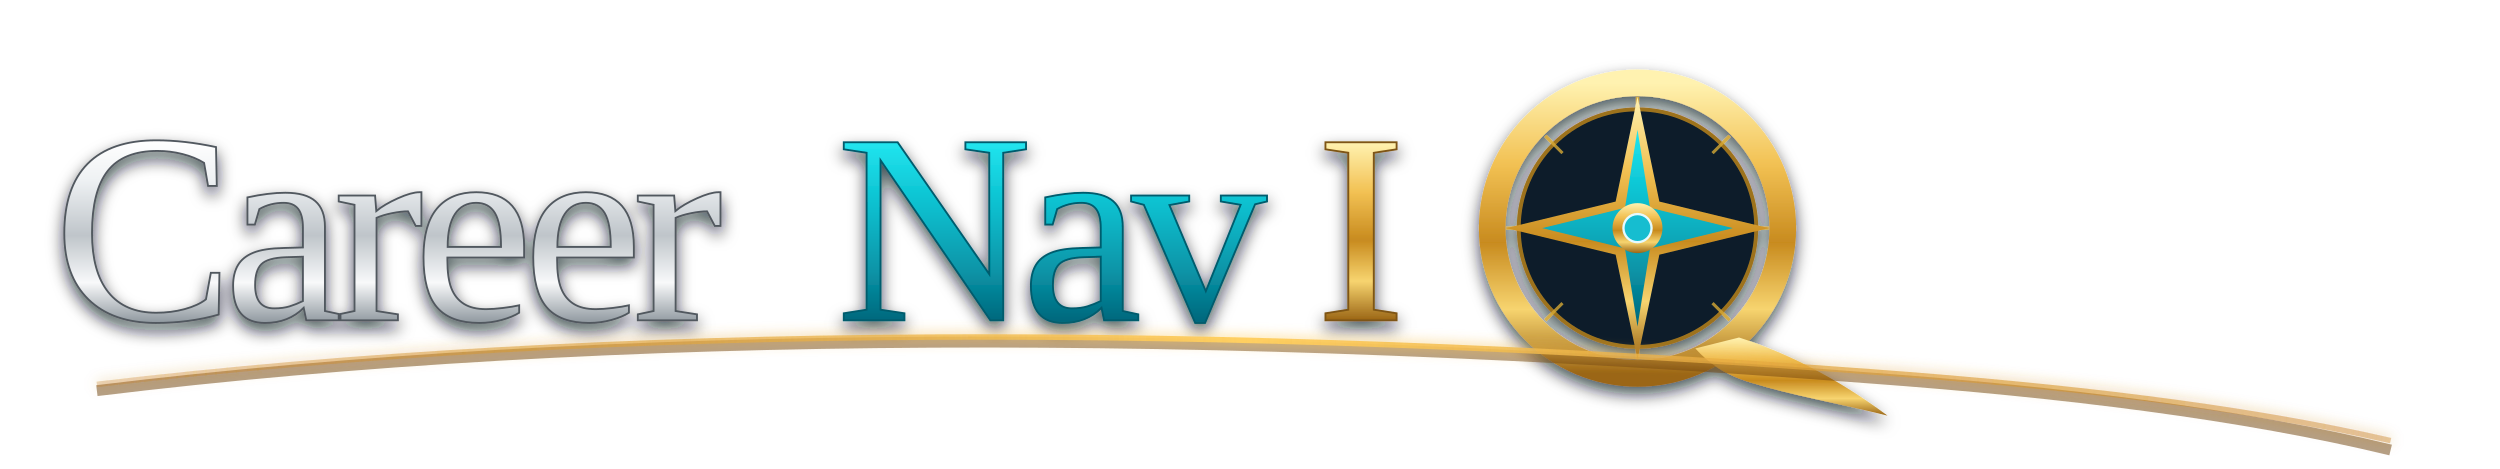
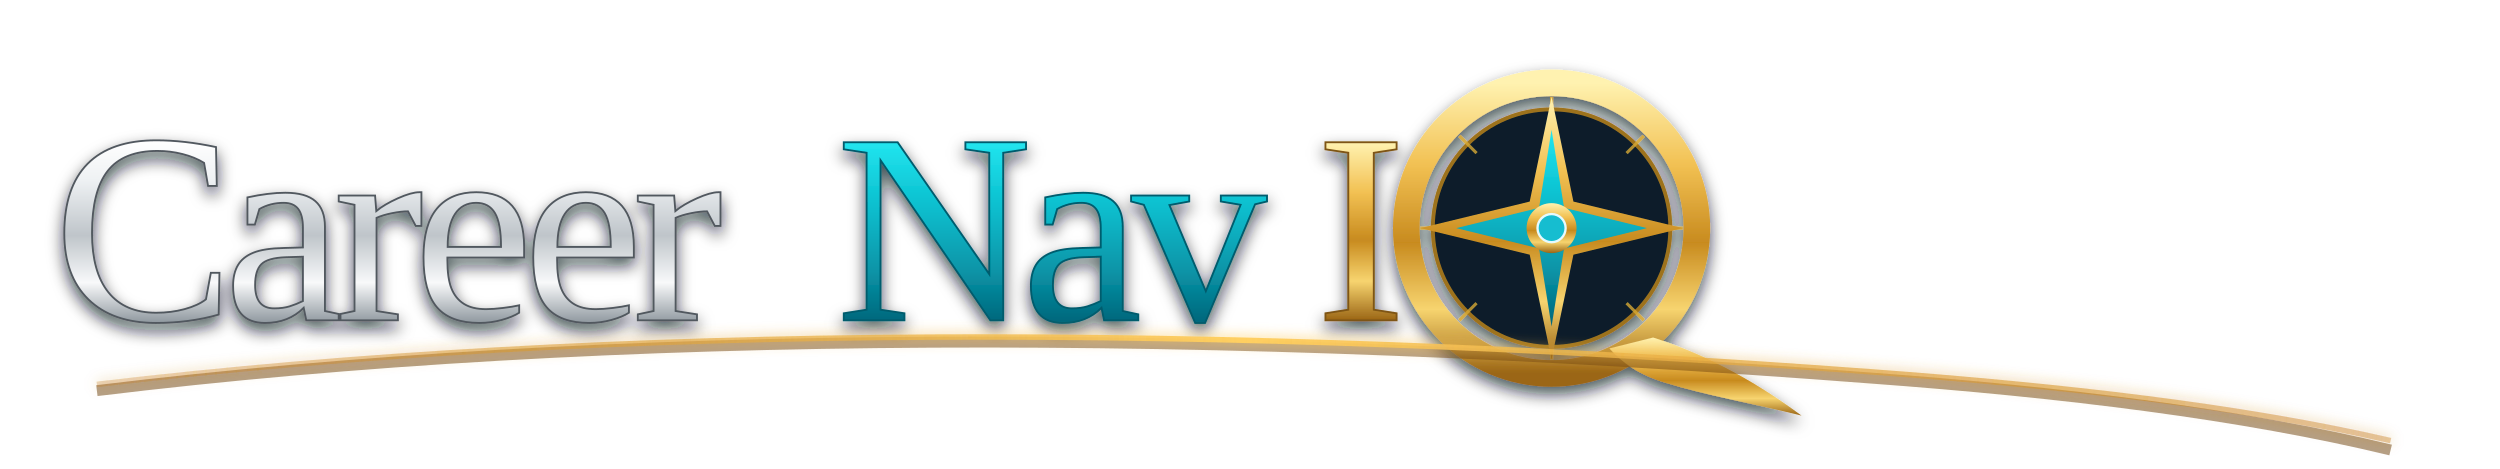
<svg xmlns="http://www.w3.org/2000/svg" viewBox="0 0 1600 300" role="img" aria-labelledby="title desc">
  <defs>
    <linearGradient id="silver" x1="0" y1="0" x2="0" y2="1">
      <stop offset="0" stop-color="#ffffff" />
      <stop offset="0.22" stop-color="#eef1f3" />
      <stop offset="0.52" stop-color="#bfc5ca" />
      <stop offset="0.78" stop-color="#f8f9fa" />
      <stop offset="1" stop-color="#8f989f" />
    </linearGradient>
    <linearGradient id="teal" x1="0" y1="0" x2="0" y2="1">
      <stop offset="0" stop-color="#22e5ef" />
      <stop offset="0.38" stop-color="#08bccc" />
      <stop offset="0.72" stop-color="#0793a6" />
      <stop offset="1" stop-color="#05667b" />
    </linearGradient>
    <linearGradient id="gold" x1="0" y1="0" x2="0" y2="1">
      <stop offset="0" stop-color="#fff2b0" />
      <stop offset="0.28" stop-color="#f2c153" />
      <stop offset="0.55" stop-color="#c88b1f" />
      <stop offset="0.78" stop-color="#f7d46f" />
      <stop offset="1" stop-color="#9b6615" />
    </linearGradient>
    <linearGradient id="goldLine" x1="0" y1="0" x2="1" y2="0">
      <stop offset="0" stop-color="#c67c16" stop-opacity=".3" />
      <stop offset=".5" stop-color="#ffcf61" />
      <stop offset="1" stop-color="#c67c16" stop-opacity=".4" />
    </linearGradient>
    <filter id="shadow" x="-20%" y="-25%" width="140%" height="160%">
      <feDropShadow dx="0" dy="5" stdDeviation="5" flood-color="#00101e" flood-opacity=".72" />
    </filter>
    <filter id="glow" x="-50%" y="-50%" width="200%" height="200%">
      <feGaussianBlur stdDeviation="4" result="blur" />
      <feMerge>
        <feMergeNode in="blur" />
        <feMergeNode in="SourceGraphic" />
      </feMerge>
    </filter>
  </defs>
  <g filter="url(#shadow)">
    <text x="34" y="205" font-family="Georgia, 'Times New Roman', serif" font-size="174" font-weight="500" letter-spacing="-7" fill="url(#silver)" stroke="#51585f" stroke-width="1.2">Career</text>
    <text x="535" y="205" font-family="Georgia, 'Times New Roman', serif" font-size="174" font-weight="500" letter-spacing="-7" fill="url(#teal)" stroke="#025b6d" stroke-width="1.2">Nav</text>
    <text x="842" y="205" font-family="Georgia, 'Times New Roman', serif" font-size="174" font-weight="500" fill="url(#gold)" stroke="#7e5513" stroke-width="1.2">I</text>
-     <g transform="translate(930 28)">
+     <g transform="translate(875 28)">
      <circle cx="118" cy="118" r="93" fill="none" stroke="url(#gold)" stroke-width="17" />
      <circle cx="118" cy="118" r="76" fill="#071b2c" stroke="#9d721f" stroke-width="2.5" />
      <g fill="none" stroke="#d8a933" stroke-width="2" opacity=".8">
        <path d="M118 34v15M118 187v15M34 118h15M187 118h15" />
        <path d="M59 59l11 11M166 166l11 11M177 59l-11 11M70 166l-11 11" />
      </g>
      <path d="M118 34 132 101 202 118 132 135 118 202 104 135 34 118 104 101Z" fill="url(#gold)" />
      <path d="M118 55 126 105 179 118 126 131 118 181 110 131 57 118 110 105Z" fill="url(#teal)" />
      <circle cx="118" cy="118" r="16" fill="url(#gold)" />
      <circle cx="118" cy="118" r="9" fill="#12bdd0" stroke="#e5faff" stroke-width="1.5" />
      <path d="M183 188 C211 197 243 212 278 238 C246 230 217 225 191 217 C174 212 163 204 155 195 Z" fill="url(#gold)" />
    </g>
  </g>
  <path d="M62 250 C390 210 780 210 1198 242 C1320 251 1435 265 1530 288" fill="none" stroke="#6b3f0b" stroke-width="7" opacity=".5" />
  <path d="M62 246 C390 207 780 207 1198 238 C1320 247 1435 260 1530 282" fill="none" stroke="url(#goldLine)" stroke-width="3.5" filter="url(#glow)" />
</svg>
